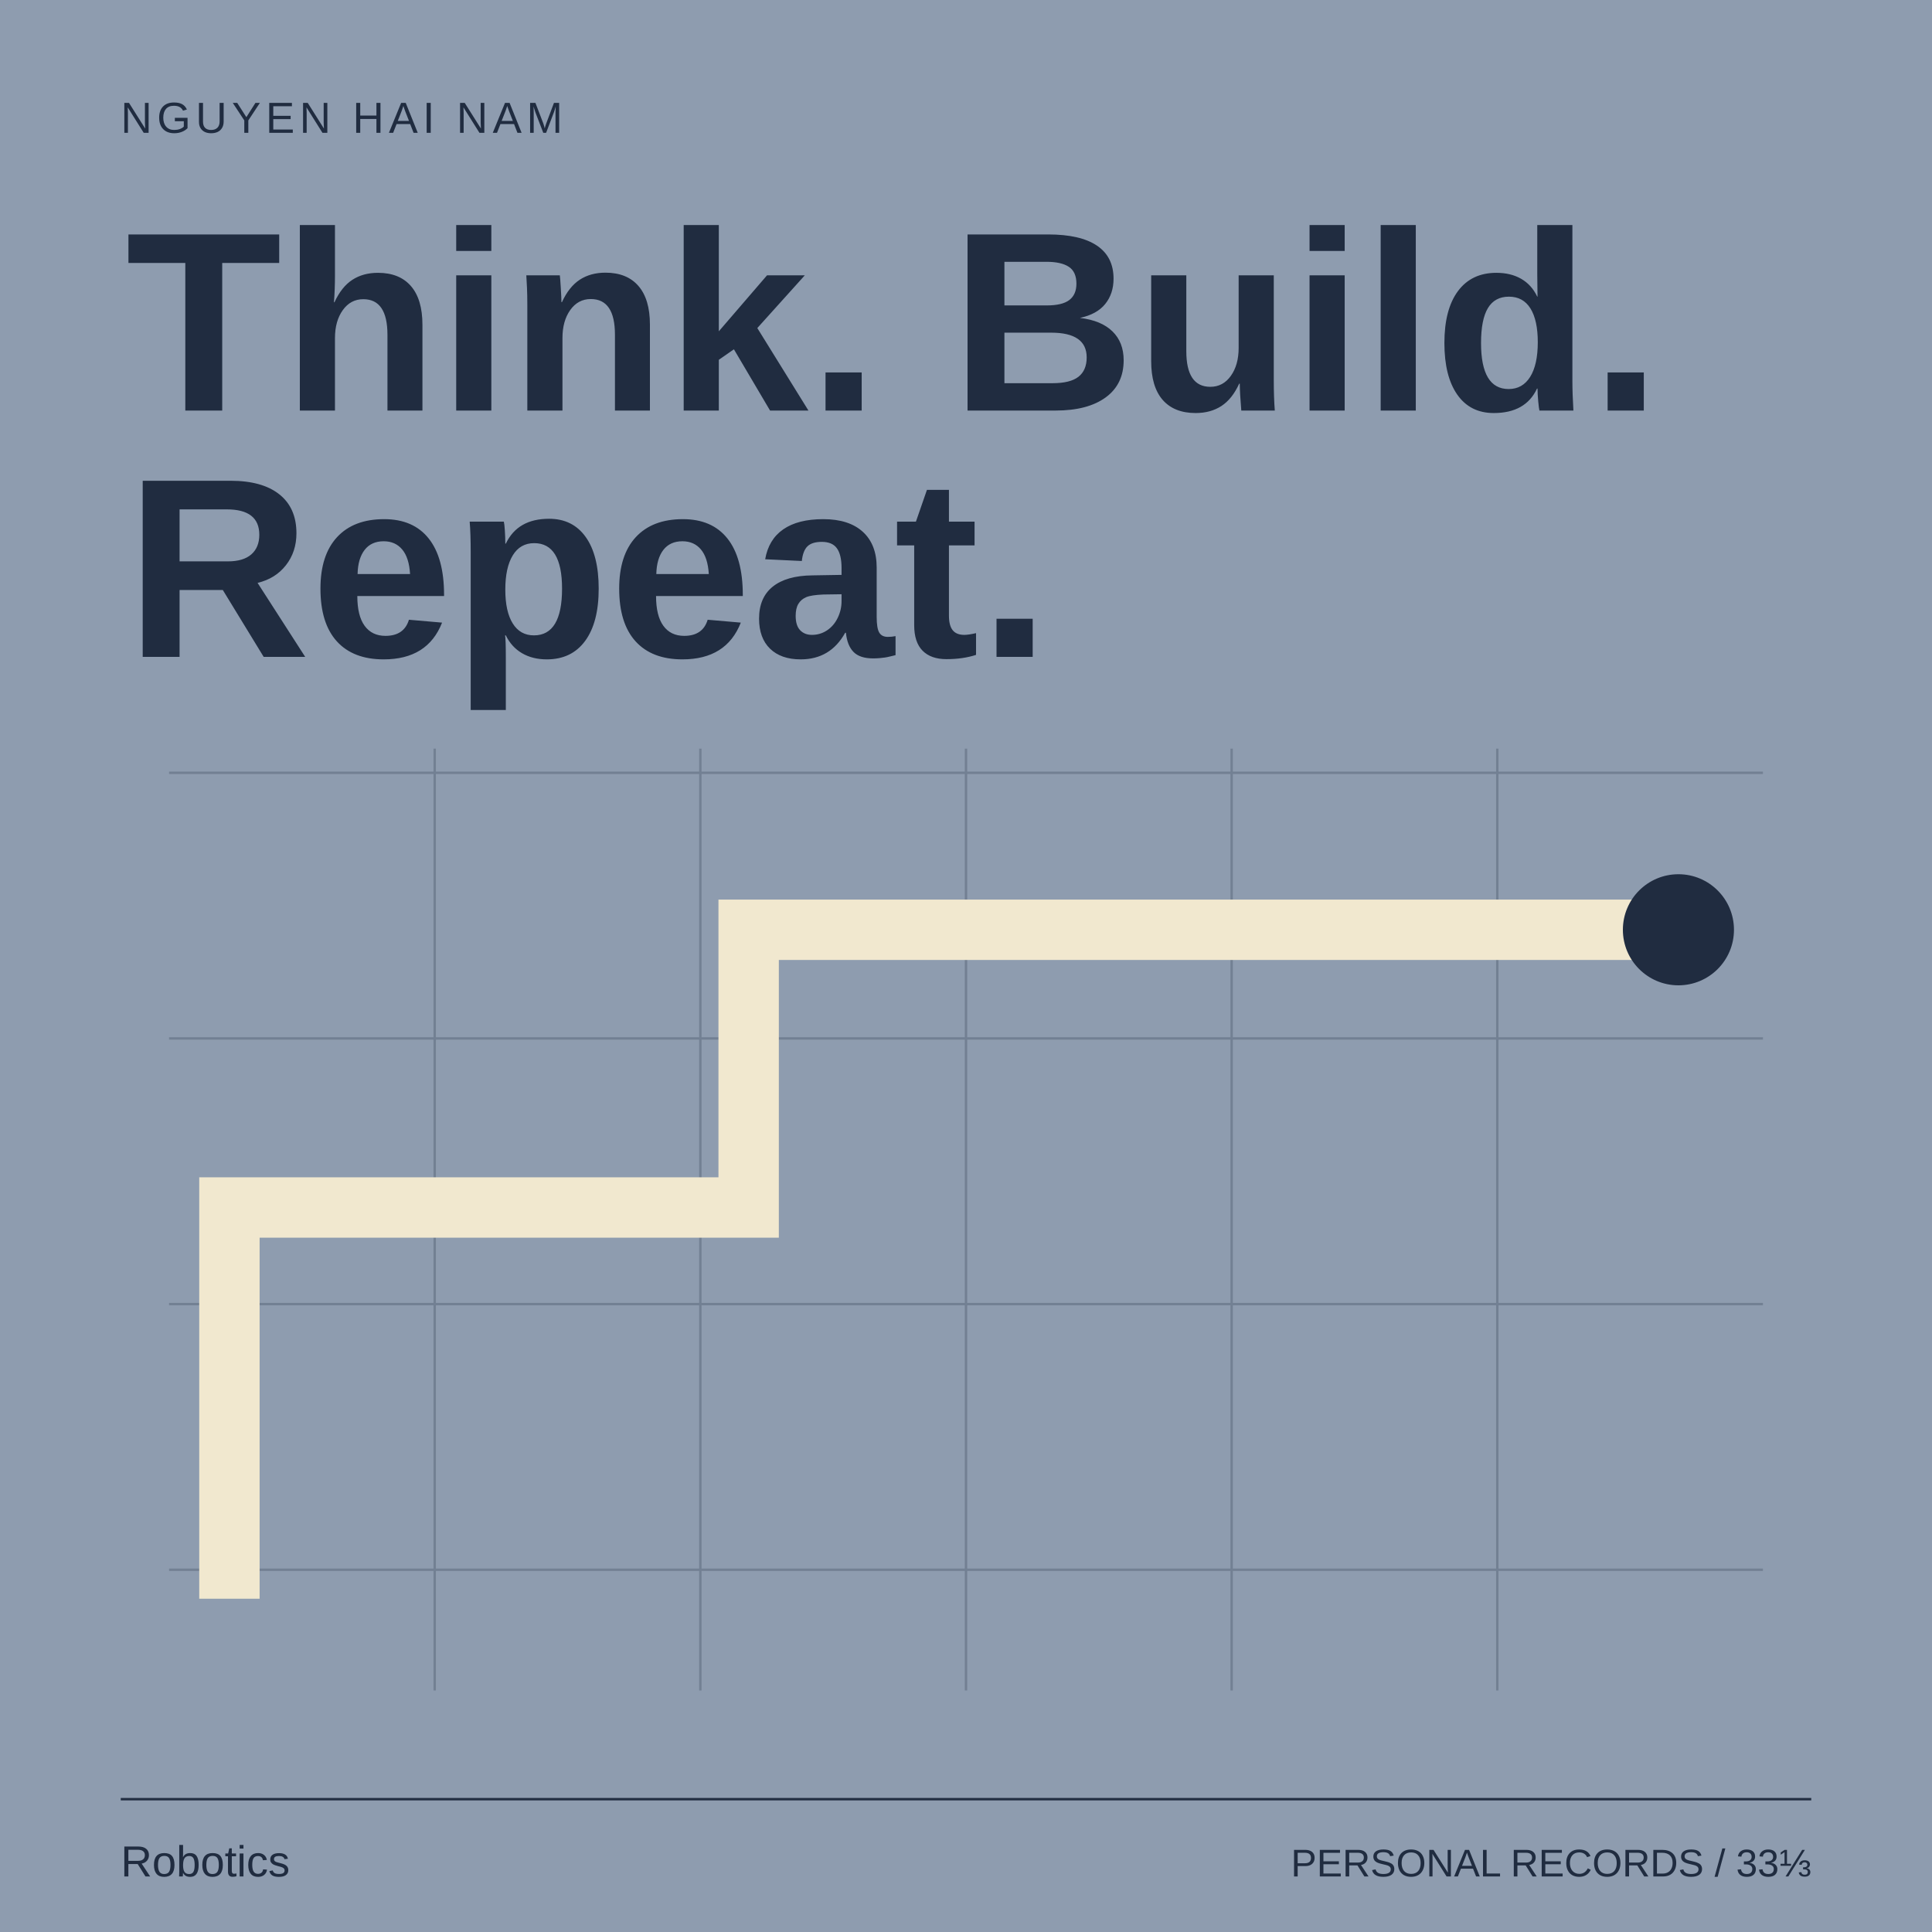
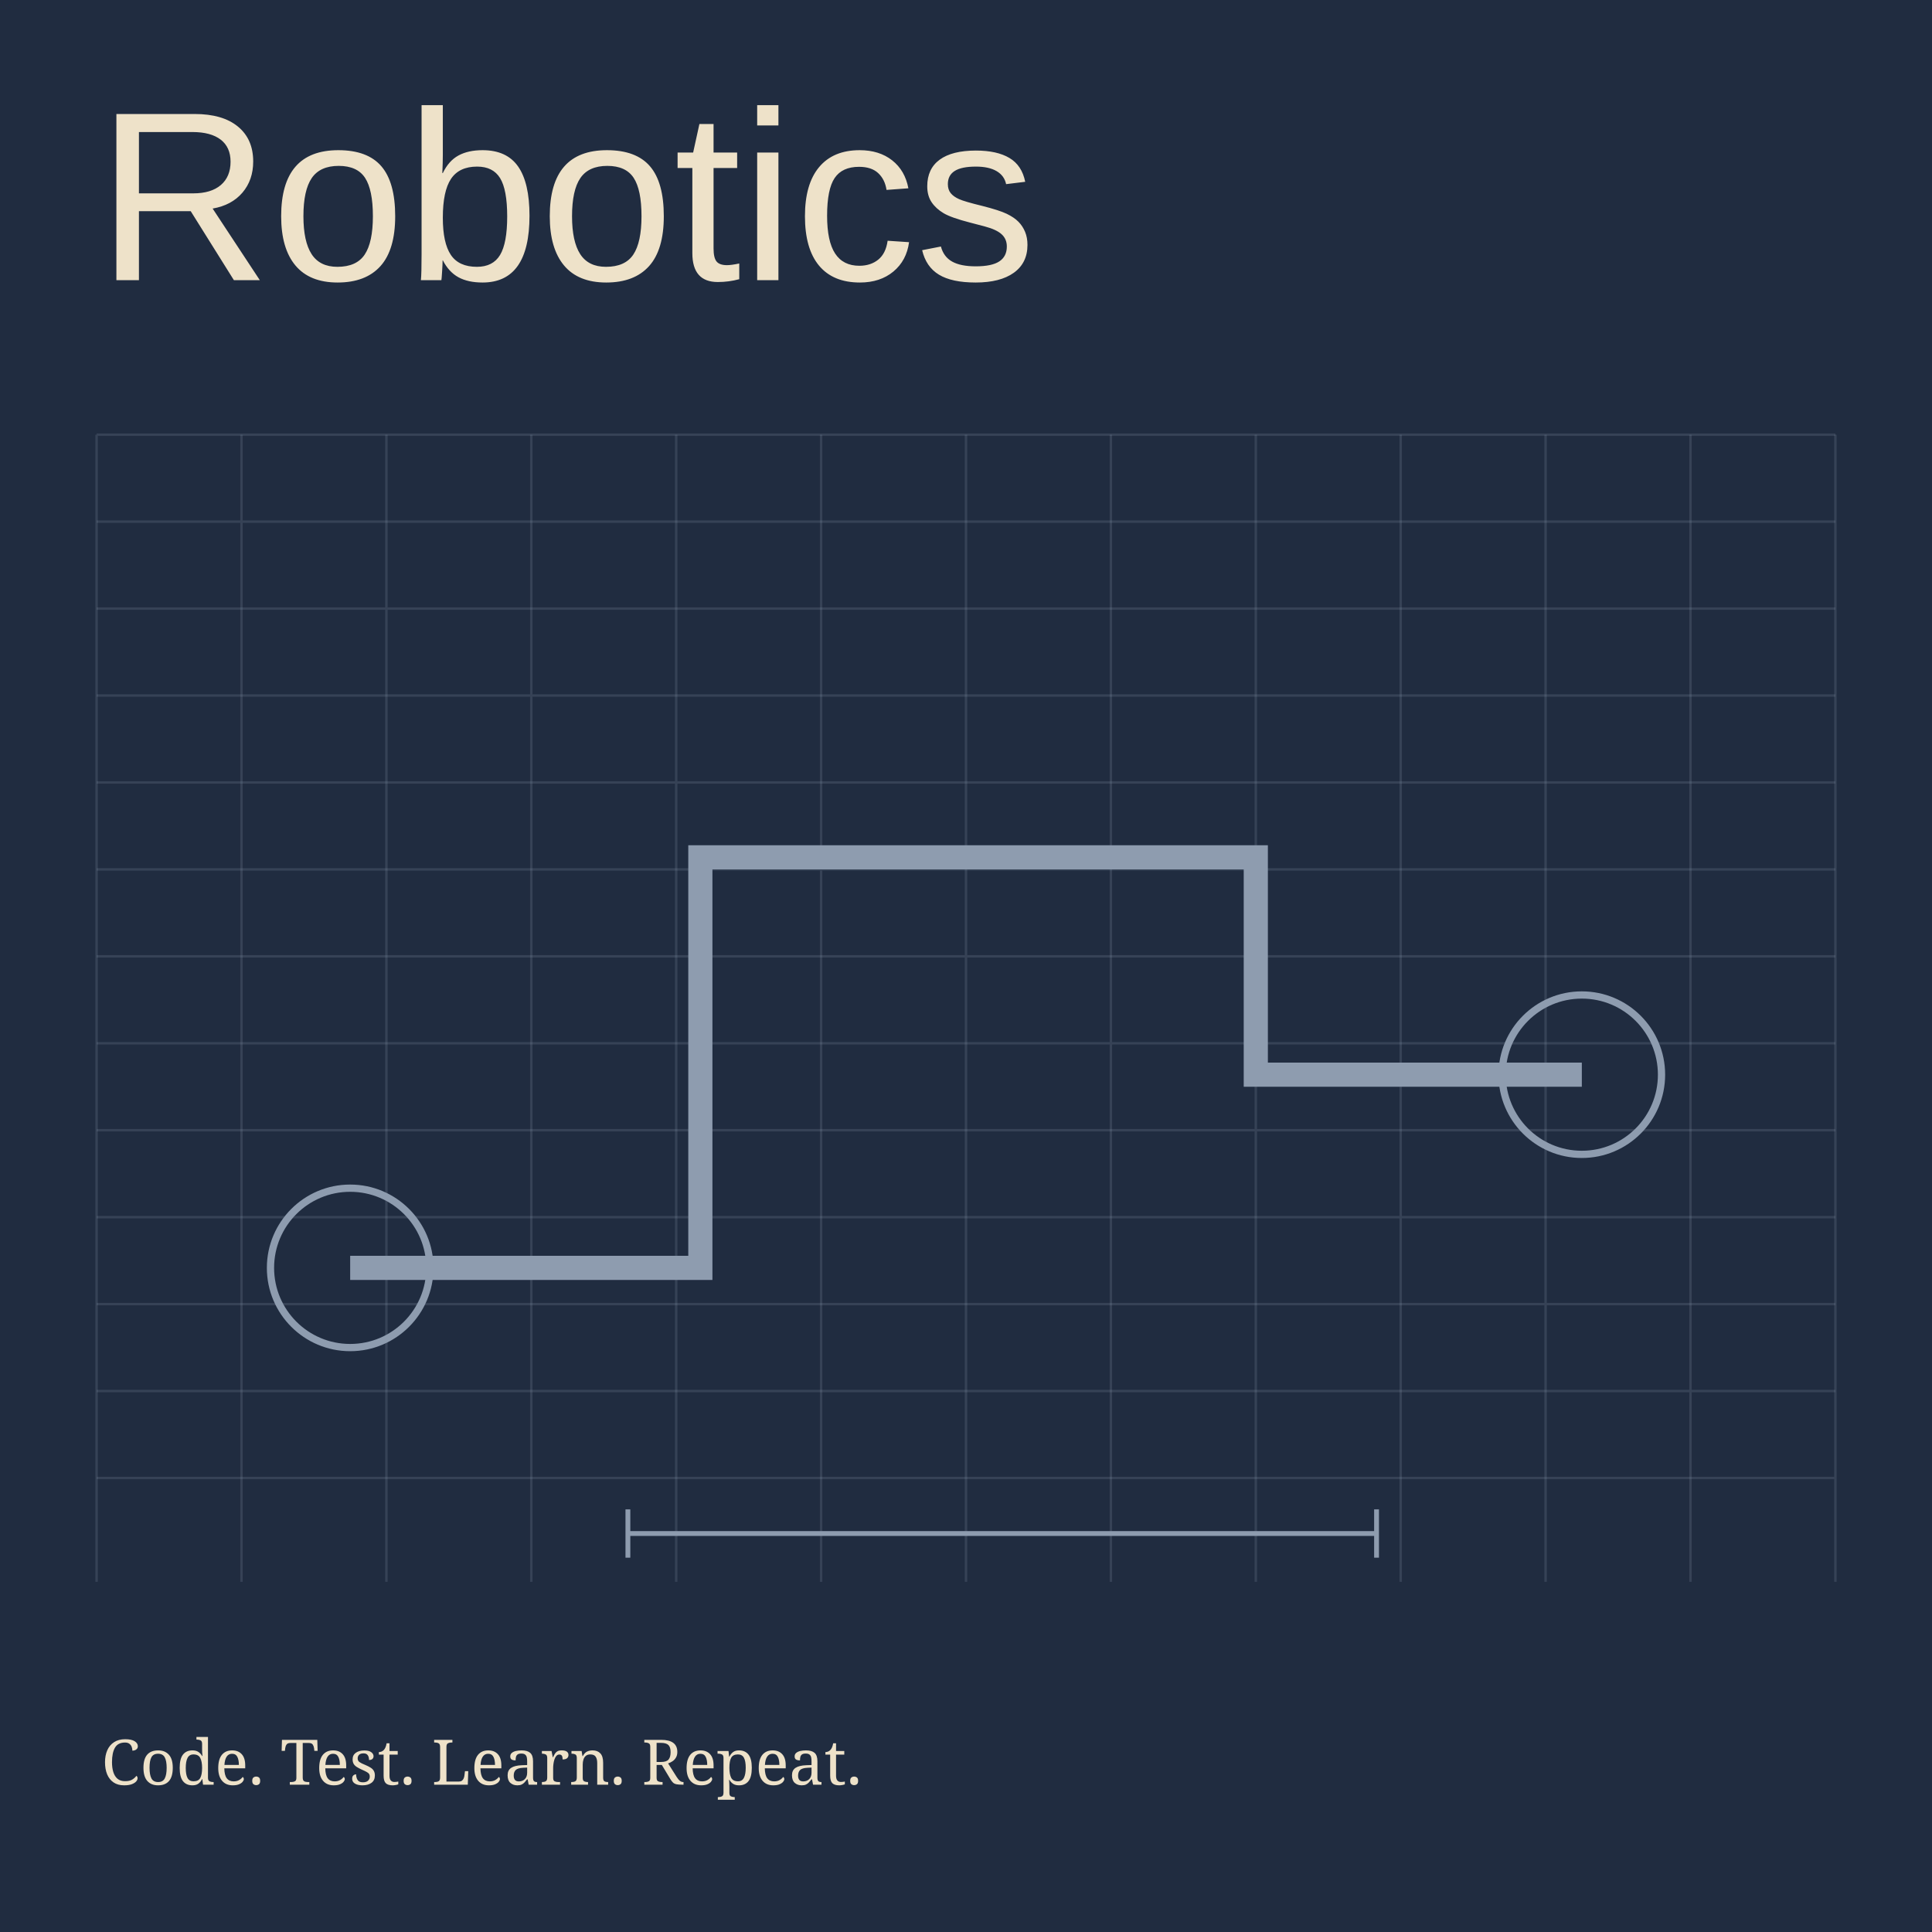
<svg xmlns="http://www.w3.org/2000/svg" width="800" height="800" viewBox="0 0 800 800">
  <rect width="800" height="800" fill="#8e9caf" />
-   <g fill="#202c40" font-family="Arial,sans-serif">
-     <text x="50" y="55" font-size="18" letter-spacing="2">NGUYEN HAI NAM</text>
-     <path d="M70 650H730M70 540H730M70 430H730M70 320H730M180 310v390M290 310v390M400 310v390M510 310v390M620 310v390" stroke="#202c40" opacity=".25" />
-     <path d="M95 662V500H310V385H695" fill="none" stroke="#f1e8cf" stroke-width="25" />
-     <text x="52" y="170" font-size="106" font-weight="800">Think. Build.</text>
-     <text x="52" y="272" font-size="106" font-weight="800">Repeat.</text>
-     <circle cx="695" cy="385" r="23" fill="#202c40" />
-     <path d="M50 745H750" stroke="#202c40" />
-     <text x="50" y="777" font-size="18">Robotics</text>
-     <text x="750" y="777" text-anchor="end" font-size="16">PERSONAL RECORDS / 33⅓</text>
+   <rect width="800" height="800" fill="#202c40" />
+   <g stroke="#8e9caf" fill="none">
+     <path d="M40 180v475M40 180h720" opacity=".2" />
+     <path d="M100 180v475M40 216h720" opacity=".2" />
+     <path d="M160 180v475M40 252h720" opacity=".2" />
+     <path d="M220 180v475M40 288h720" opacity=".2" />
+     <path d="M280 180v475M40 324h720" opacity=".2" />
+     <path d="M340 180v475M40 360h720" opacity=".2" />
+     <path d="M400 180v475M40 396h720" opacity=".2" />
+     <path d="M460 180v475M40 432h720" opacity=".2" />
+     <path d="M520 180v475M40 468h720" opacity=".2" />
+     <path d="M580 180v475M40 504h720" opacity=".2" />
+     <path d="M640 180v475M40 540h720" opacity=".2" />
+     <path d="M700 180v475M40 576h720" opacity=".2" />
+     <path d="M760 180v475M40 612h720" opacity=".2" />
+     <path d="M145 525h145V355h230v90h135" stroke-width="10" />
+     <circle cx="145" cy="525" r="33" stroke-width="3" />
+     <circle cx="655" cy="445" r="33" stroke-width="3" />
+     <path d="M260 635h310M260 625v20m310-20v20" stroke-width="2" />
  </g>
+   <text x="40" y="116" font-family="Arial" font-size="100" fill="#eee2c9">Robotics</text>
+   <text x="42" y="739" font-family="Georgia" font-size="26" fill="#eee2c9">Code. Test. Learn. Repeat.</text>
</svg>
